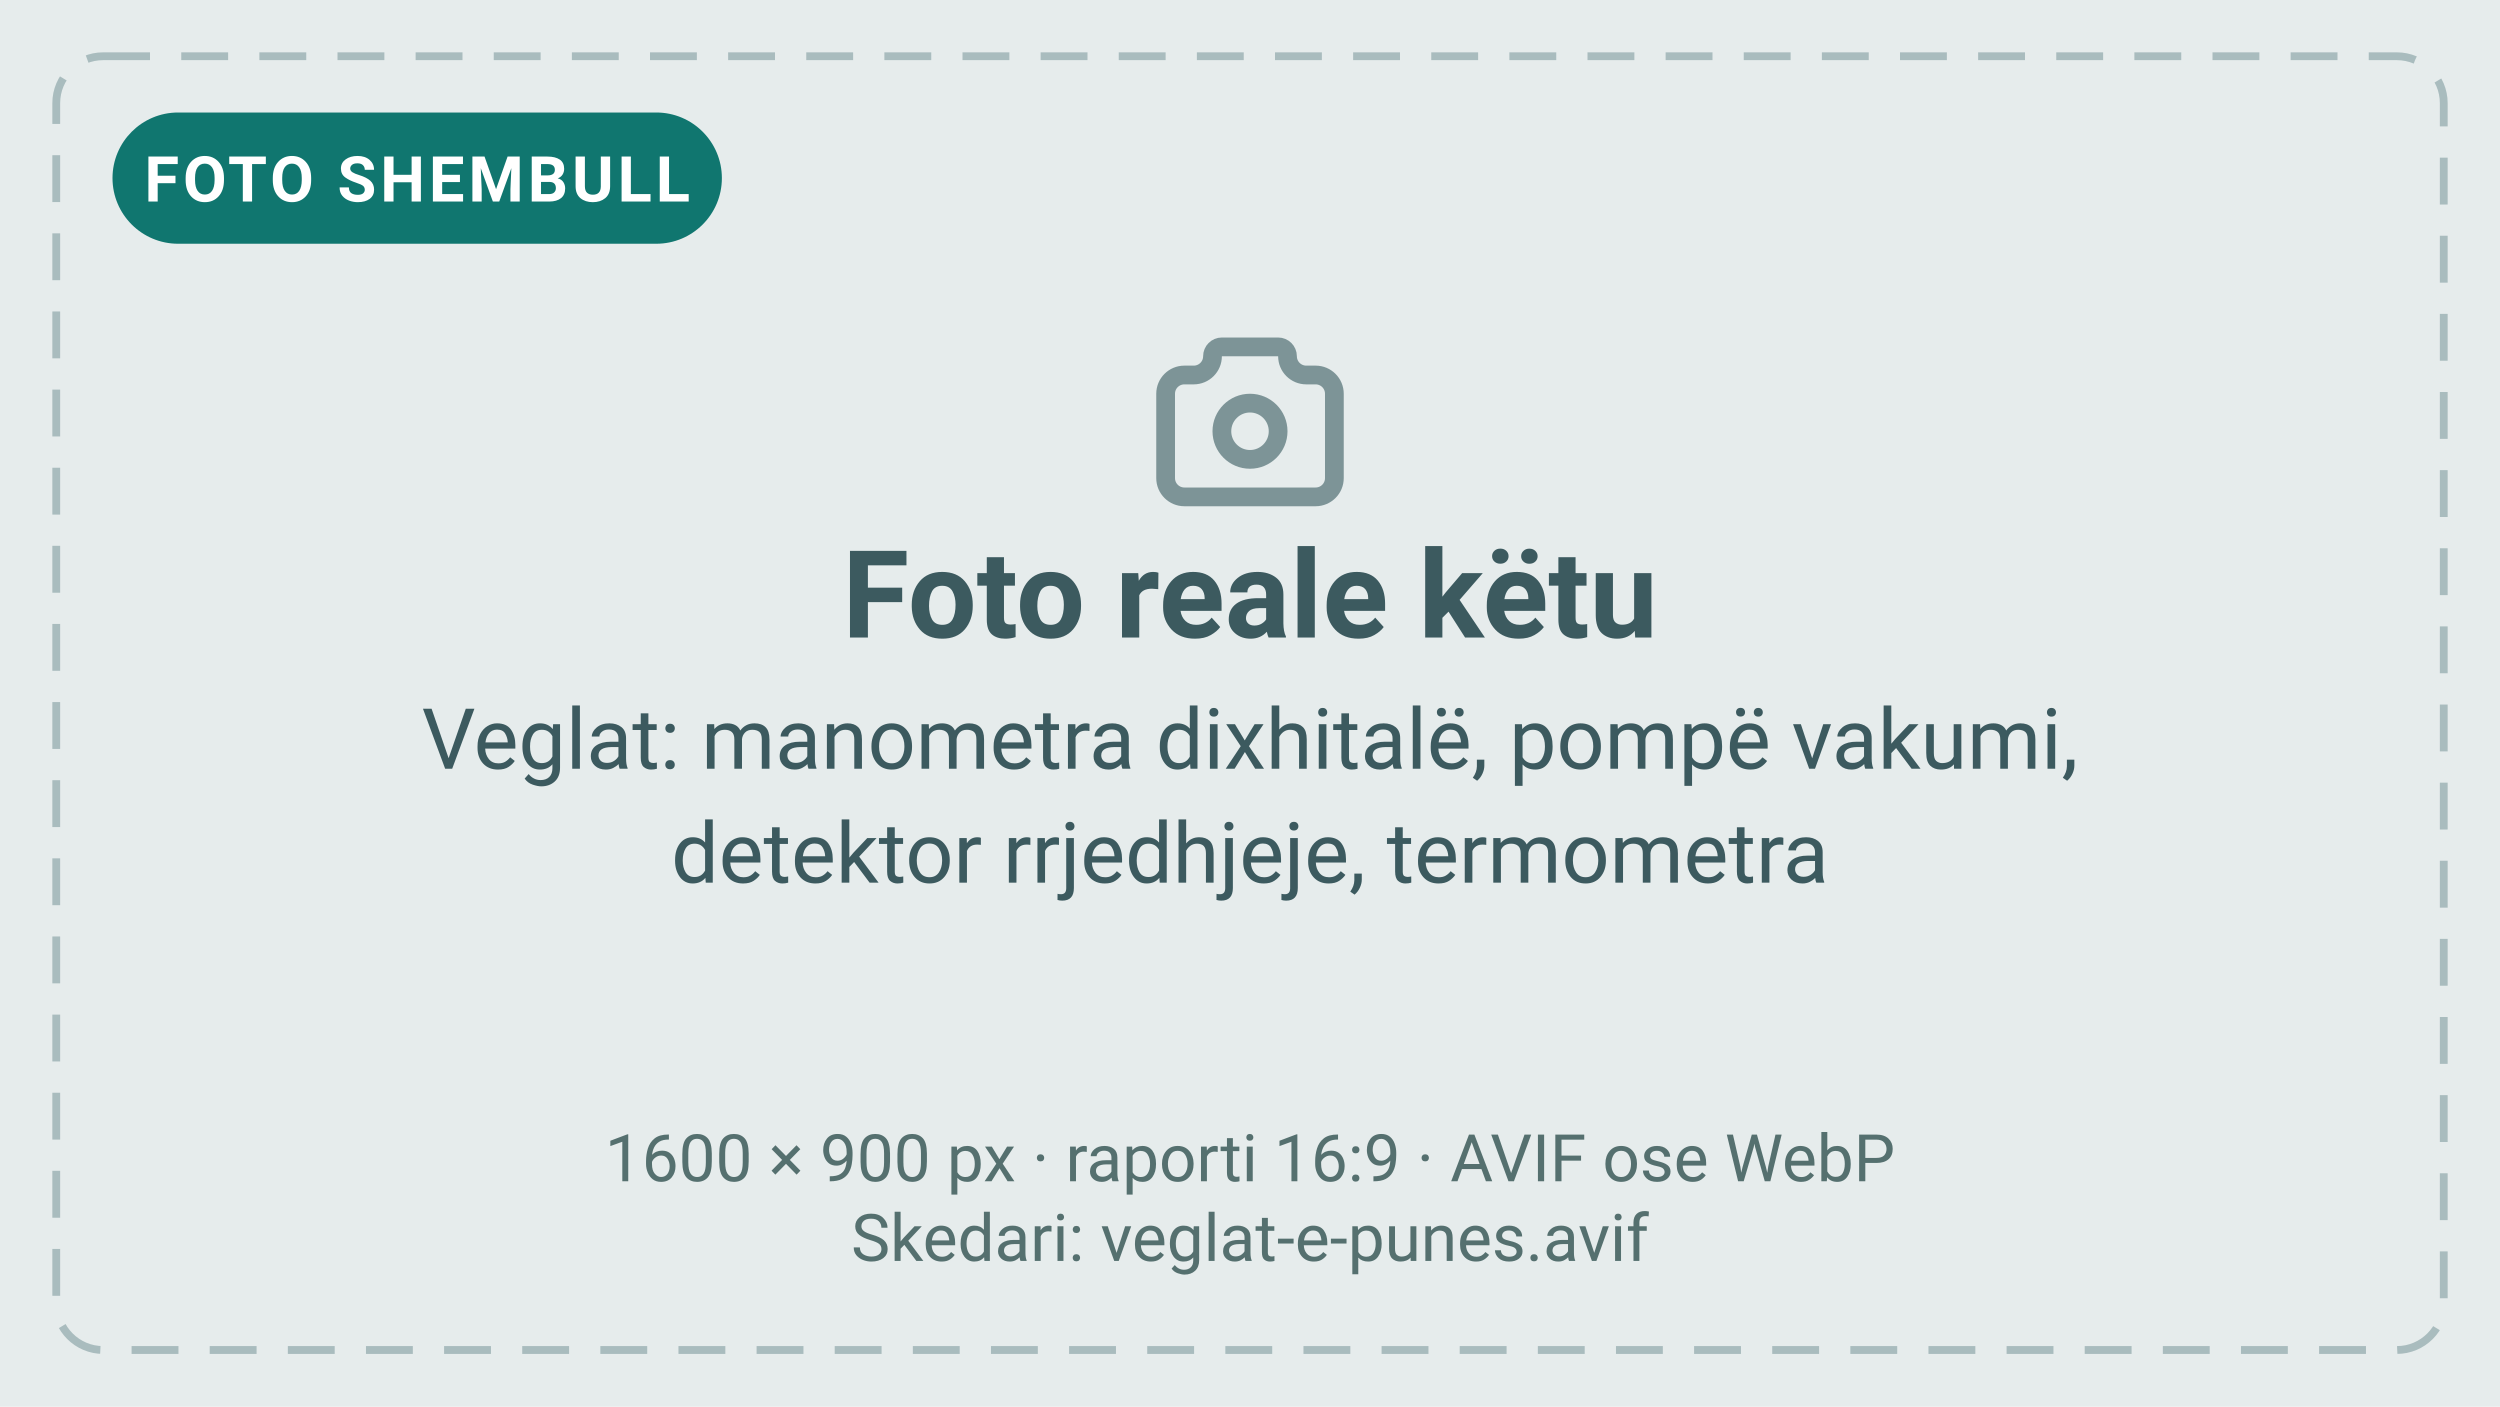
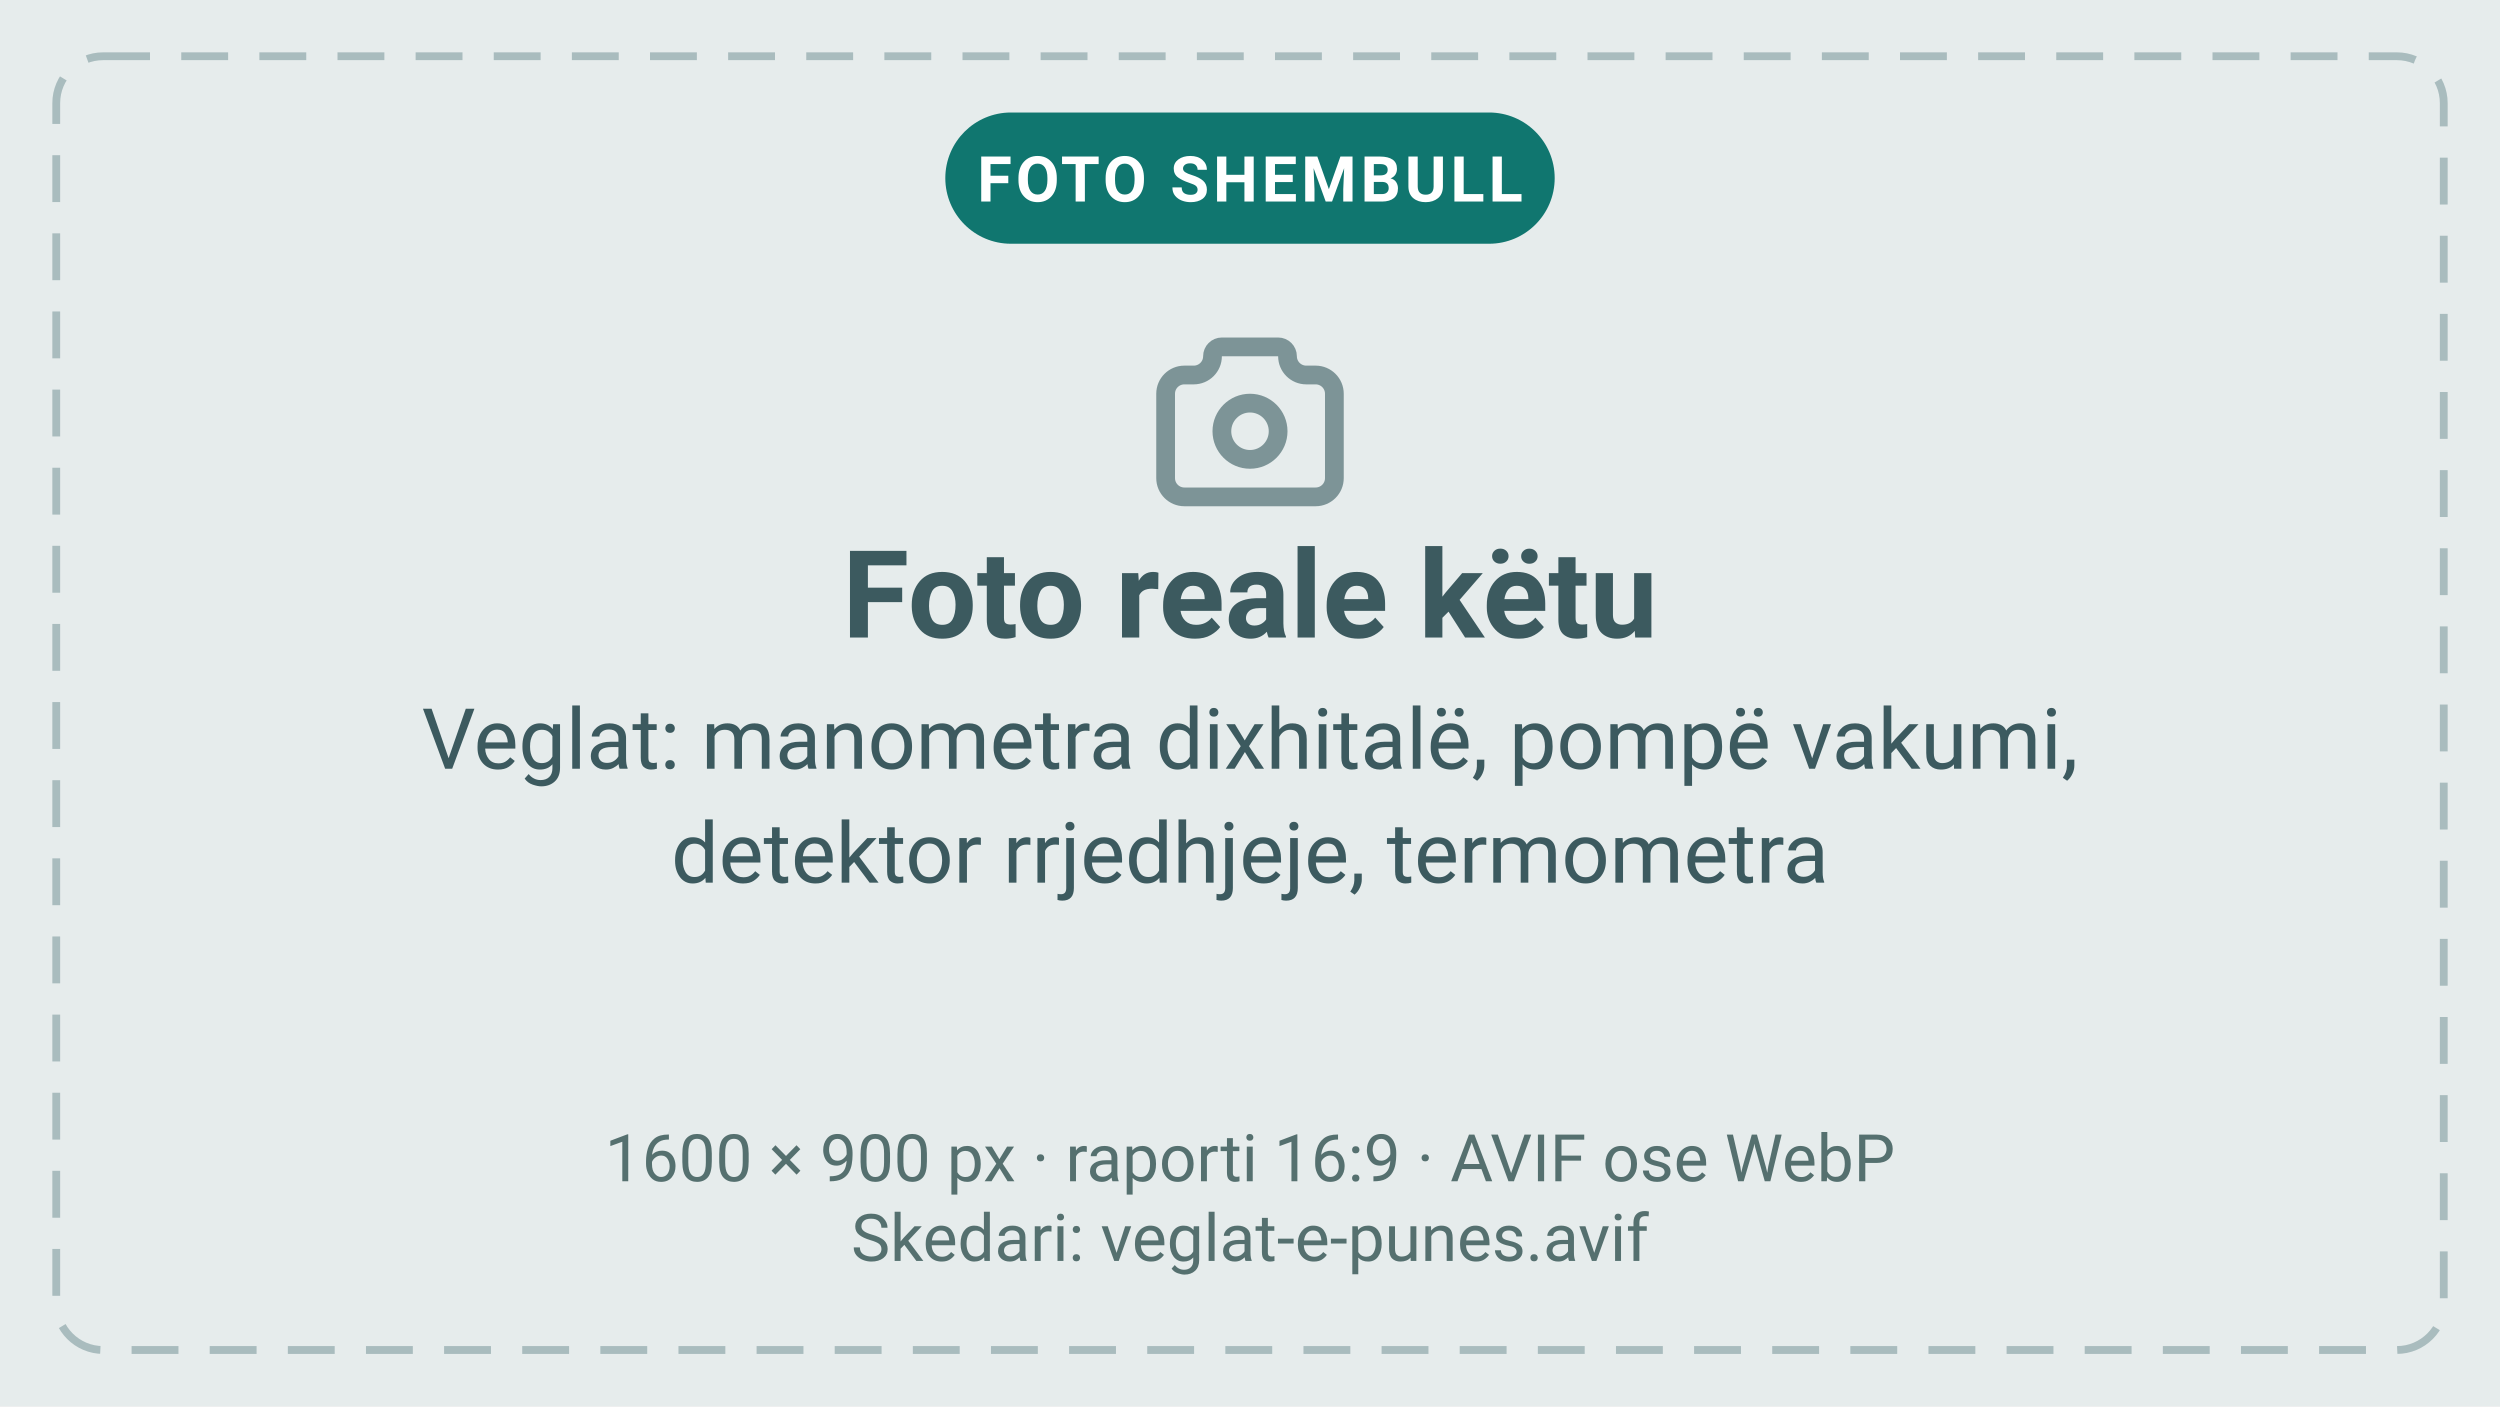
<svg xmlns="http://www.w3.org/2000/svg" width="1600" height="900" viewBox="0 0 1600 900">
  <rect width="1600" height="900" fill="#e6ecec" />
  <rect x="36" y="36" width="1528" height="828" rx="30" fill="none" stroke="#a9bcbe" stroke-width="5" stroke-dasharray="30 20" />
-   <rect x="72" y="72" width="390" height="84" rx="42" fill="#10766f" />
-   <text x="267" y="129" text-anchor="middle" font-family="'Segoe UI', Roboto, system-ui, sans-serif" font-size="40.5" font-weight="700" letter-spacing="2.5" fill="#ffffff">FOTO SHEMBULL</text>
+   <rect x="605" y="72" width="390" height="84" rx="42" fill="#10766f" />
+   <text x="800" y="129" text-anchor="middle" font-family="'Segoe UI', Roboto, system-ui, sans-serif" font-size="40.5" font-weight="700" letter-spacing="2.5" fill="#ffffff">FOTO SHEMBULL</text>
  <g transform="translate(728 198) scale(6)" fill="none" stroke="#7d9497" stroke-width="2" stroke-linecap="round" stroke-linejoin="round">
    <path d="M5 7h1a2 2 0 0 0 2 -2a1 1 0 0 1 1 -1h6a1 1 0 0 1 1 1a2 2 0 0 0 2 2h1a2 2 0 0 1 2 2v9a2 2 0 0 1 -2 2h-14a2 2 0 0 1 -2 -2v-9a2 2 0 0 1 2 -2" />
    <path d="M9 13a3 3 0 1 0 6 0a3 3 0 0 0 -6 0" />
  </g>
  <text x="800" y="408" text-anchor="middle" font-family="'Segoe UI', Roboto, system-ui, sans-serif" font-size="78" font-weight="600" fill="#3c5a5f">Foto reale këtu</text>
  <text x="800" y="492" text-anchor="middle" font-family="'Segoe UI', Roboto, system-ui, sans-serif" font-size="54" fill="#3c5a5f">Veglat: manometra dixhitalë, pompë vakumi,</text>
  <text x="800" y="564.9" text-anchor="middle" font-family="'Segoe UI', Roboto, system-ui, sans-serif" font-size="54" fill="#3c5a5f">detektor rrjedhjeje, termometra</text>
  <text x="800" y="756" text-anchor="middle" font-family="'Segoe UI', Roboto, system-ui, sans-serif" font-size="42" fill="#55706f">1600 × 900 px · raporti 16:9 · AVIF ose WebP</text>
  <text x="800" y="807" text-anchor="middle" font-family="'Segoe UI', Roboto, system-ui, sans-serif" font-size="42" fill="#55706f">Skedari: veglat-e-punes.avif</text>
</svg>
